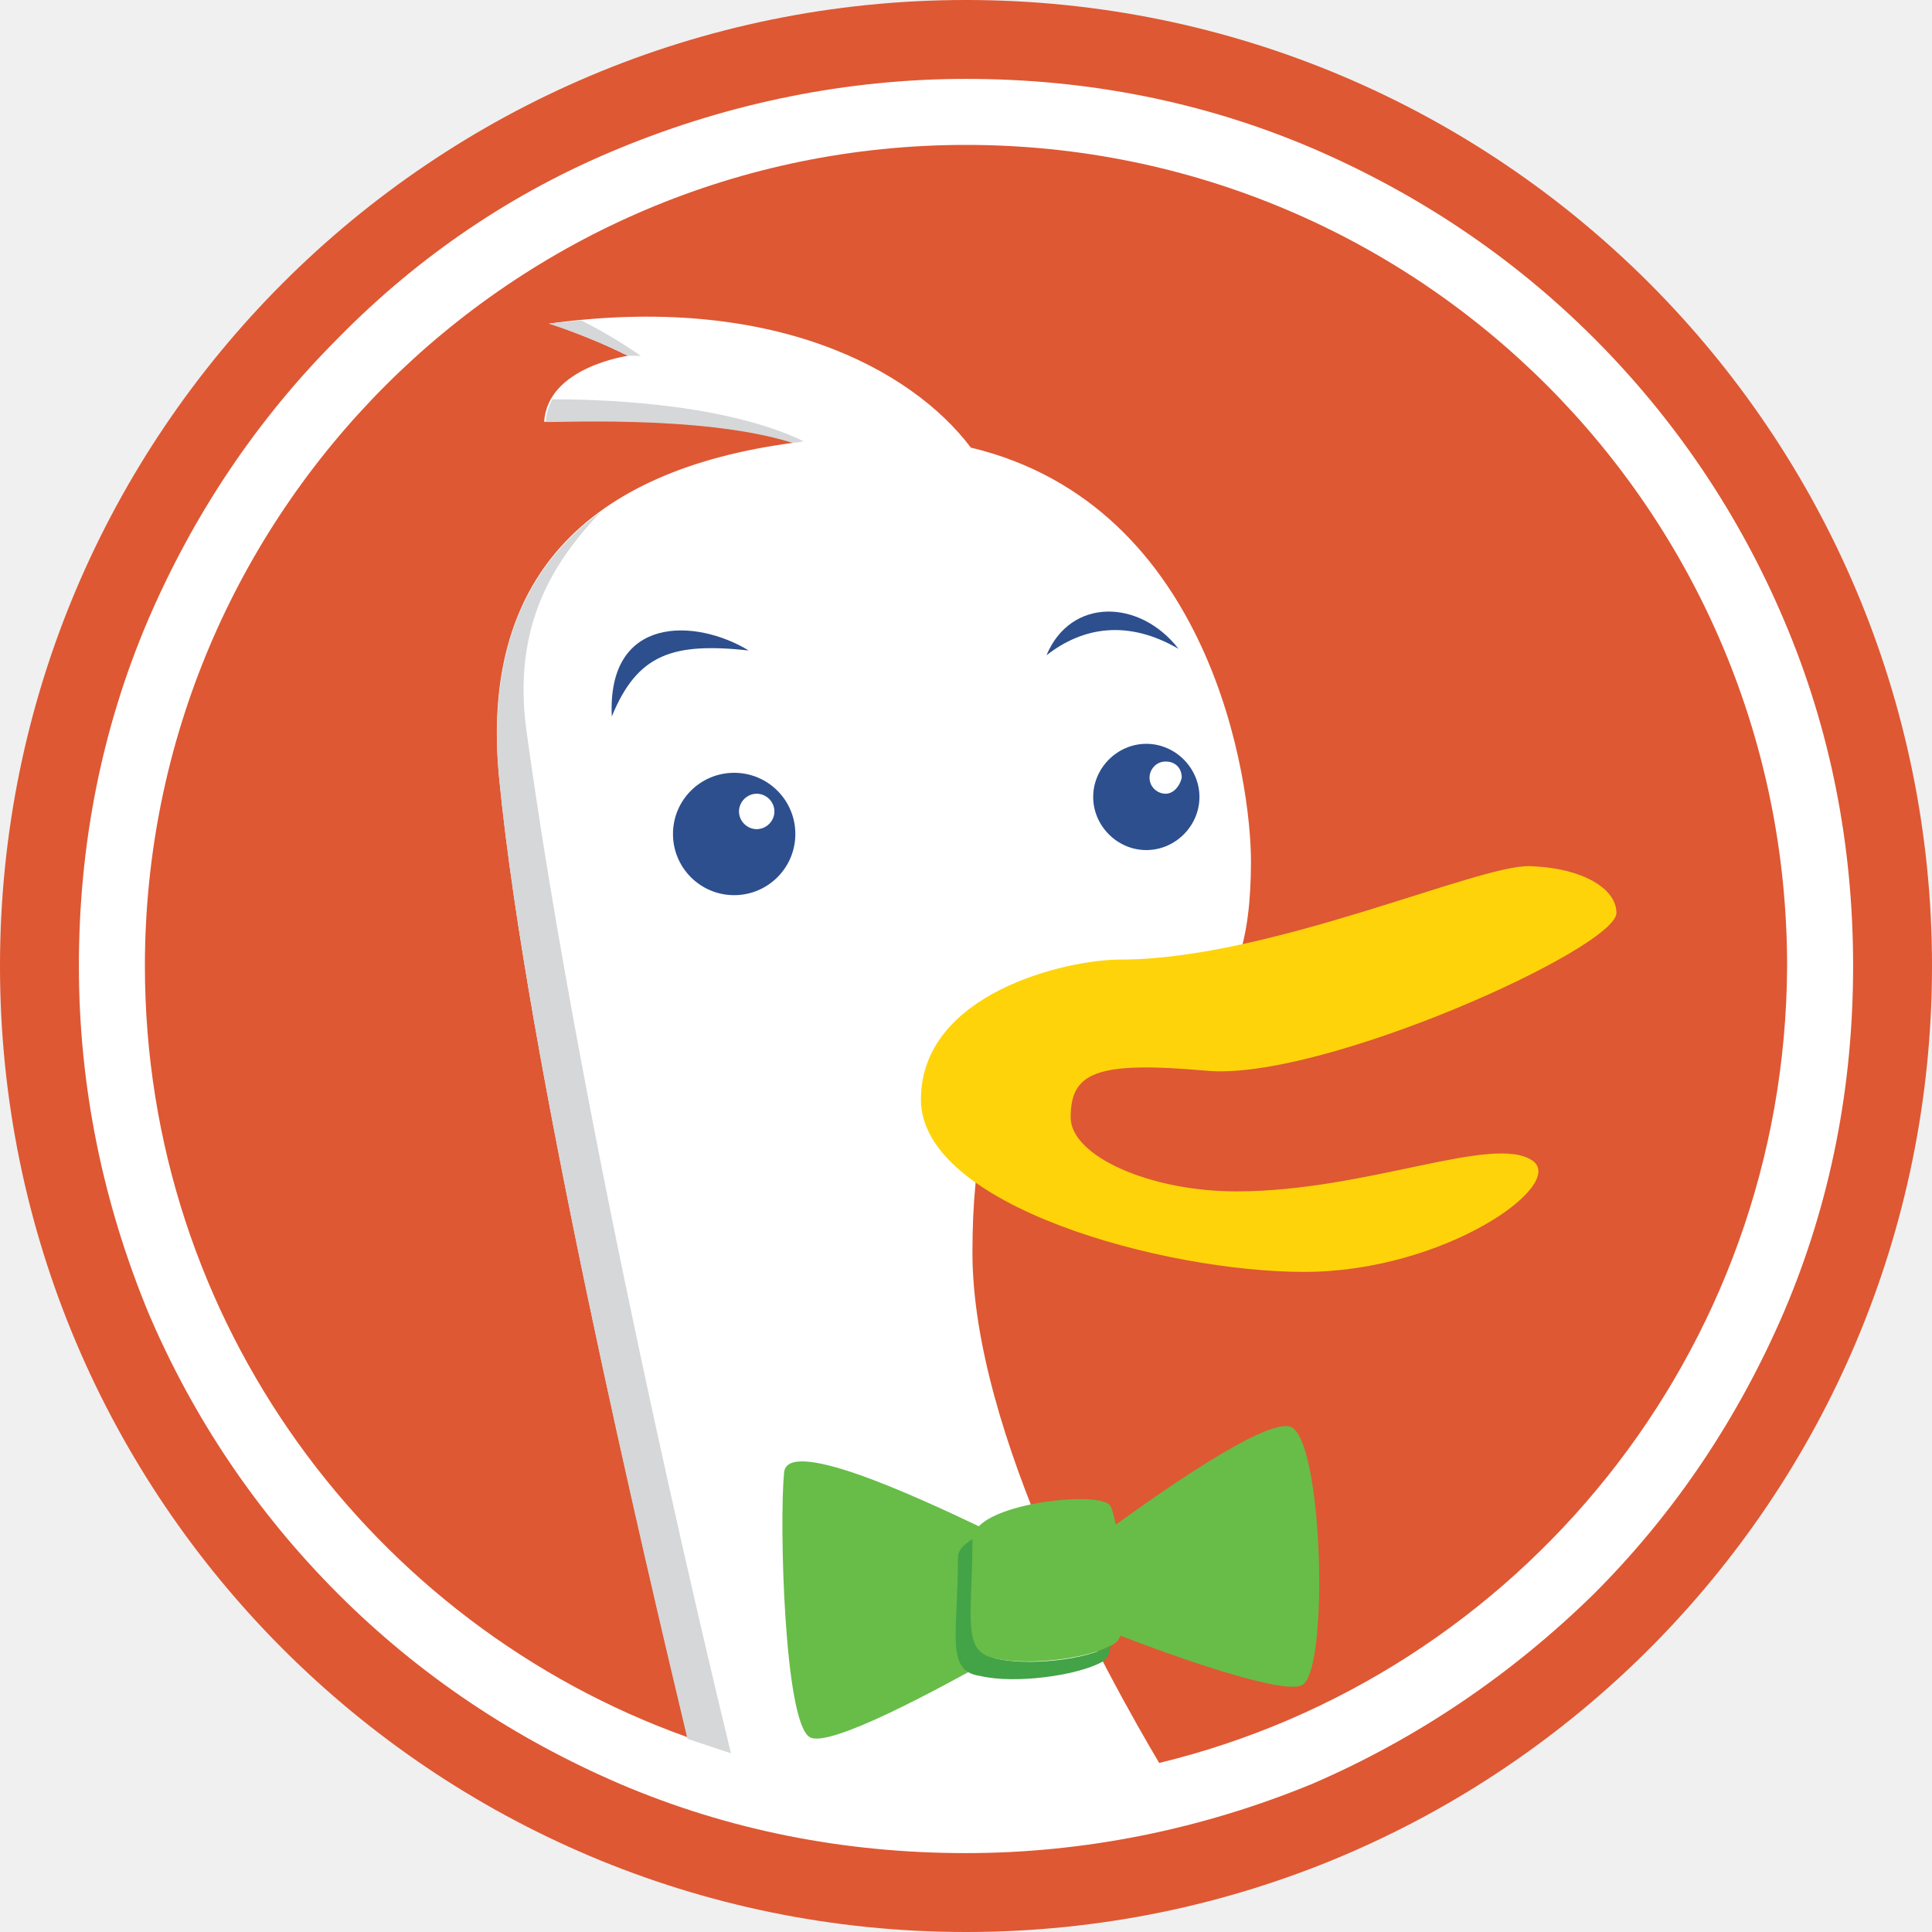
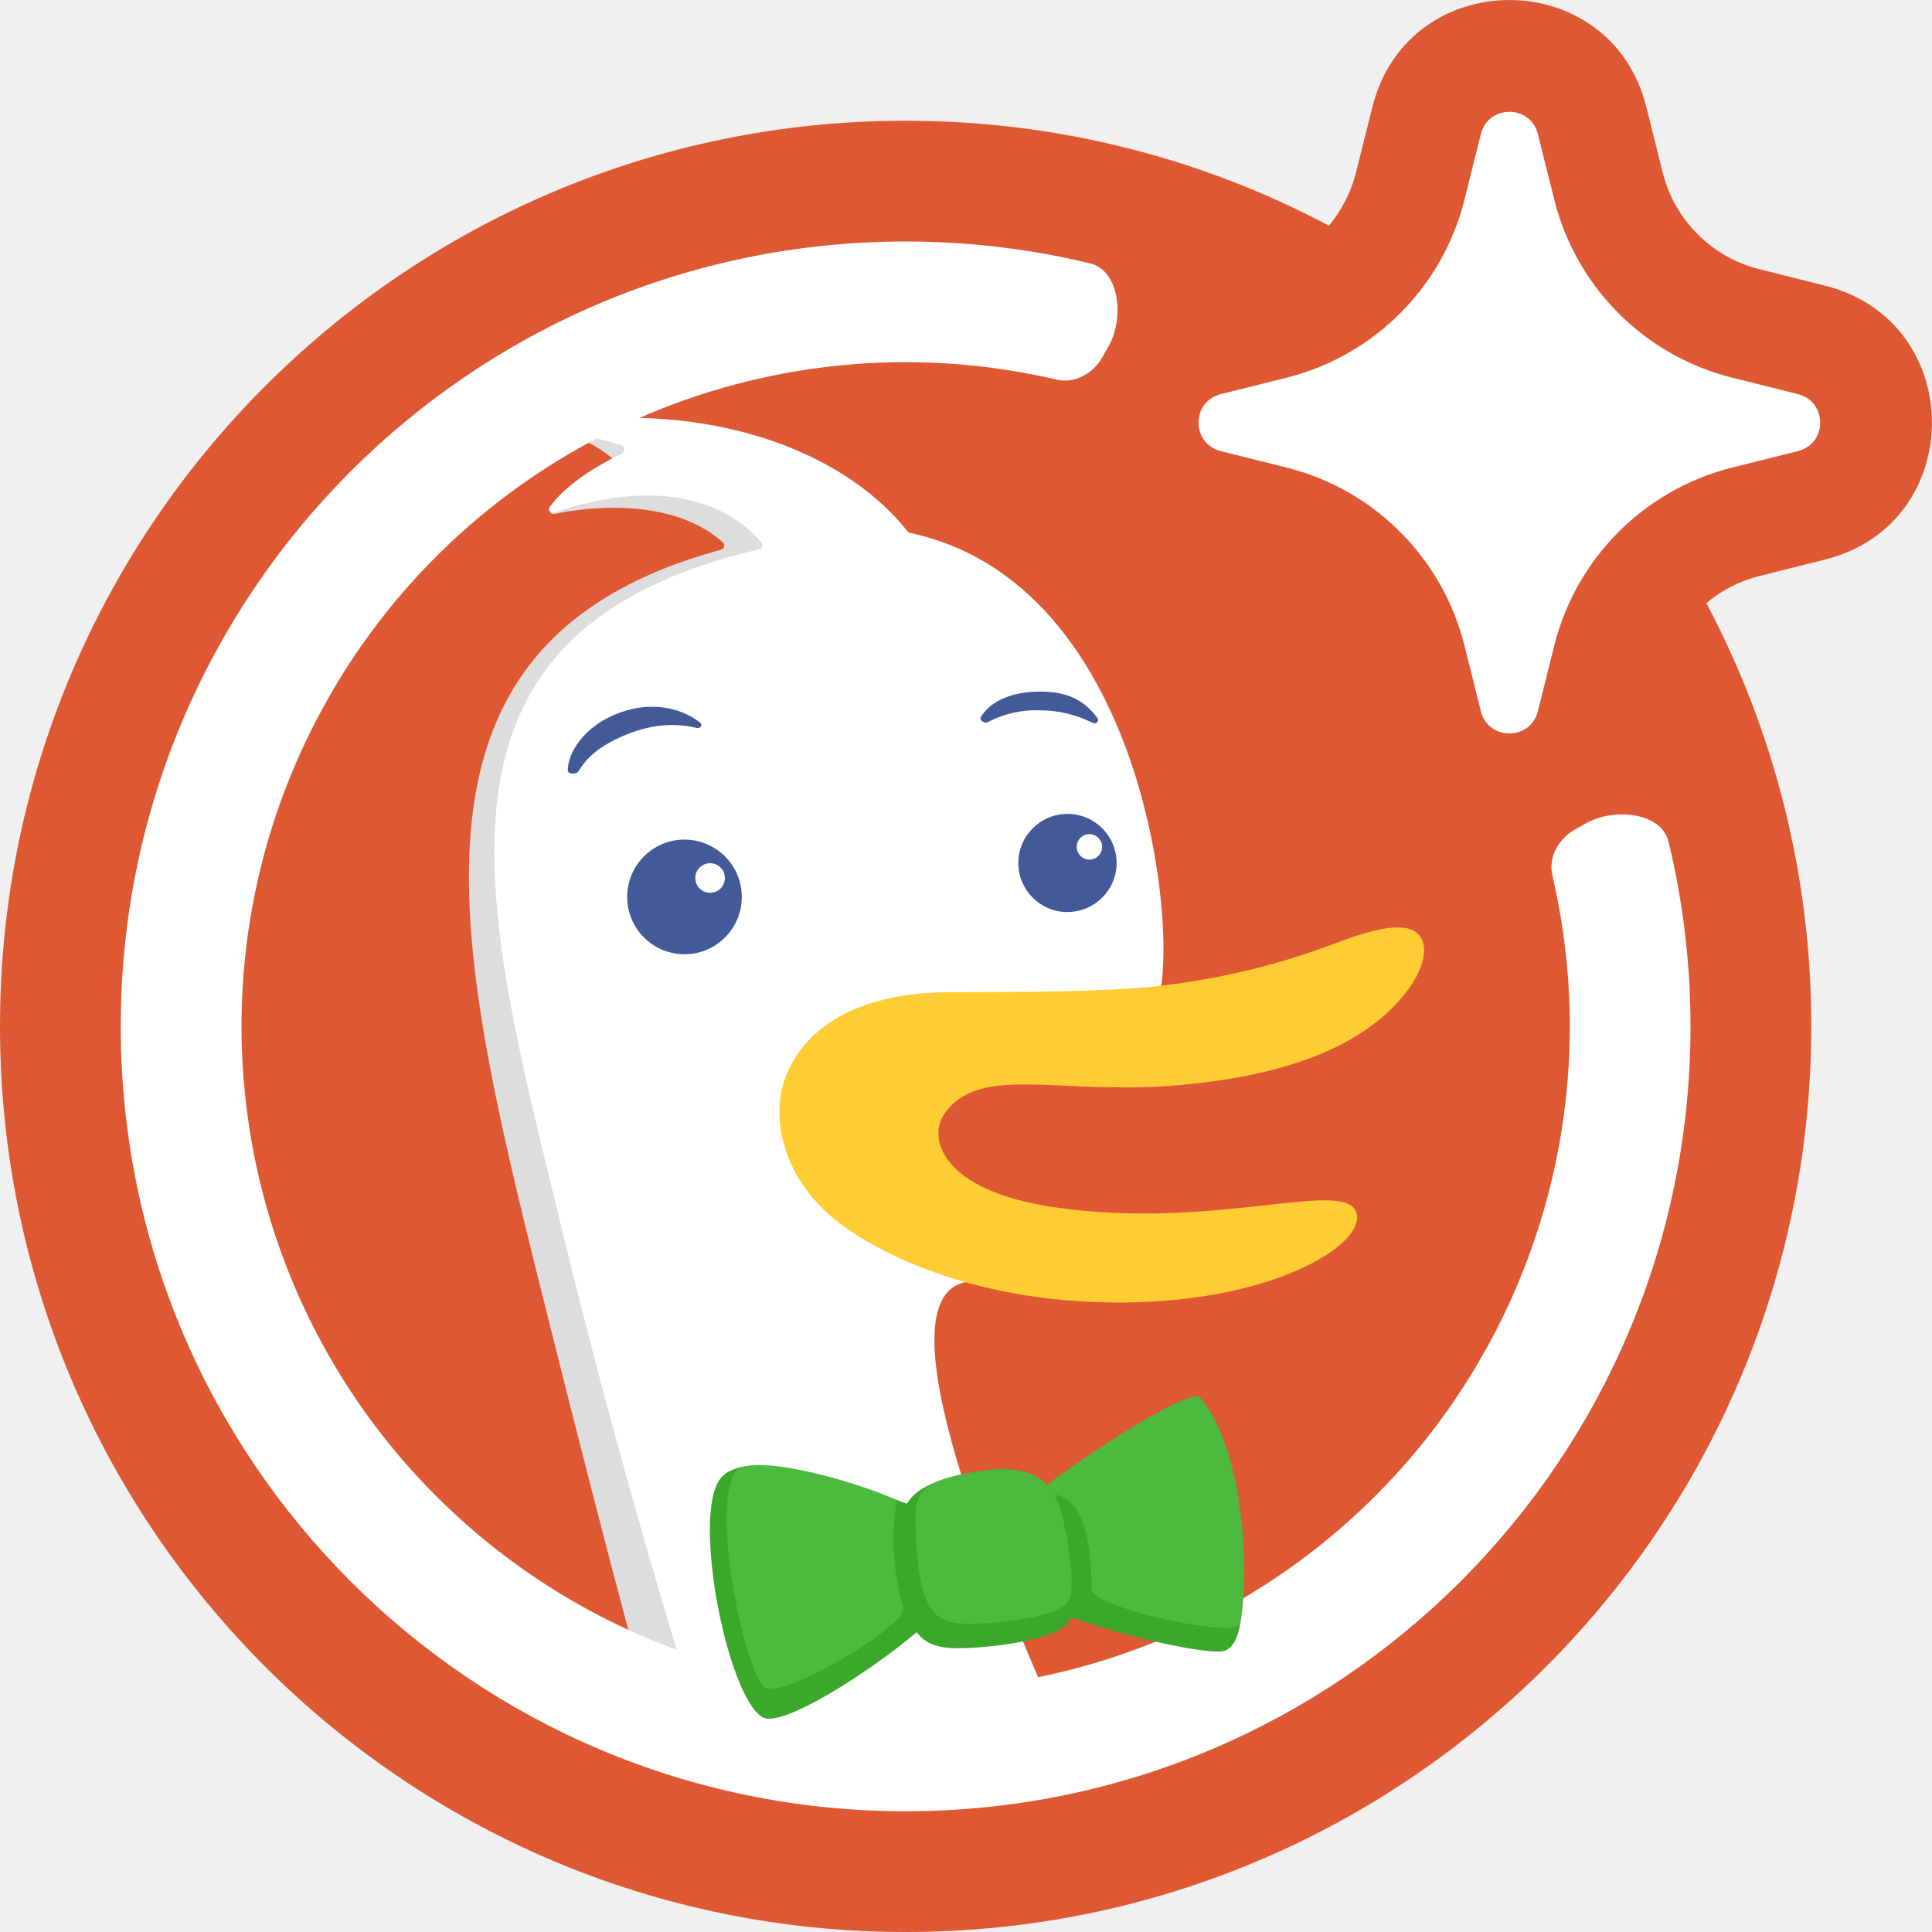
- <svg xmlns="http://www.w3.org/2000/svg" viewBox="67 19 120 120">
-   <circle cx="127" cy="79" fill="#de5833" r="60" />
-   <path d="m177.8 57.5c-2.8-6.6-6.8-12.5-11.8-17.5-5.1-5.1-11-9-17.5-11.8-6.8-2.9-14-4.3-21.5-4.3-7.4 0-14.7 1.5-21.5 4.3-6.6 2.7-12.5 6.7-17.5 11.8-5.1 5.1-9 11-11.8 17.5-2.9 6.8-4.3 14-4.3 21.5 0 7.5 1.5 14.7 4.3 21.5 2.8 6.6 6.8 12.5 11.8 17.5 5.1 5.1 11 9 17.5 11.8 6.8 2.9 14 4.3 21.5 4.3 7.4 0 14.7-1.5 21.5-4.3 6.5-2.8 12.4-6.8 17.5-11.8 5.1-5.1 9-11 11.8-17.5 2.9-6.8 4.3-14 4.3-21.5 0-7.5-1.4-14.7-4.3-21.5zm-38.8 71c-3.2-5.4-11.6-20.5-11.6-31.7 0-25.8 17.3-3.7 17.3-24.3 0-4.9-2.4-22.1-17.4-25.7-3.7-4.9-12.4-9.6-26.2-7.7 0 0 2.3.7 4.9 2 0 0-5 .7-5.2 4.1 0 0 9.9-.5 15.5 1.3-12.9 1.7-19.5 8.5-18.3 20.8 1.7 17.5 9.1 48.7 11.7 59.6-19.6-7-33.7-25.8-33.7-47.9 0-28.1 22.8-51 51-51 28.2 0 51 22.8 51 51-.1 24-16.7 44.1-39 49.5z" fill="#fff" />
-   <path clip-rule="evenodd" d="m124.2 87.3c0-6.6 9-8.7 12.4-8.7 9.2 0 22.2-5.9 25.4-5.8 3.3.1 5.4 1.4 5.4 2.9 0 2.2-18.4 10.5-25.5 9.8-6.8-.6-8.4.1-8.4 2.9 0 2.4 4.9 4.6 10.3 4.6 8.1 0 16-3.6 18.4-1.9 2.1 1.5-5.5 6.9-14.2 6.9-8.7 0-23.8-4.1-23.8-10.7z" fill="#fed30a" fill-rule="evenodd" />
-   <path d="m140.2 59.3c-2.4-3.1-6.7-3.2-8.2.4 2.3-1.8 5.1-2.2 8.2-.4z" fill="#2d4f8d" />
-   <path d="m113.5 59.4c-3.3-2-8.8-2.2-8.5 4.1 1.6-3.9 3.8-4.6 8.5-4.1z" fill="#2d4f8d" />
-   <path d="m138.2 65.2c-1.8 0-3.3 1.5-3.3 3.3 0 1.8 1.5 3.3 3.3 3.3 1.8 0 3.3-1.5 3.3-3.3 0-1.8-1.5-3.3-3.3-3.3zm1.2 3.1c-.5 0-1-.4-1-1 0-.5.4-1 1-1 .6 0 1 .4 1 1-.1.5-.5 1-1 1z" fill="#2d4f8d" />
-   <path d="m112.6 67c-2.1 0-3.8 1.7-3.8 3.8 0 2.1 1.7 3.8 3.8 3.8 2.1 0 3.8-1.7 3.8-3.8 0-2.1-1.7-3.8-3.8-3.8zm1.4 3.5c-.6 0-1.1-.5-1.1-1.1 0-.6.5-1.1 1.1-1.1.6 0 1.1.5 1.1 1.1 0 .6-.5 1.1-1.1 1.1z" fill="#2d4f8d" />
-   <path d="m104.3 50.8c-4.8 3.5-7 8.9-6.3 16.5 1.7 17.5 9.1 48.8 11.7 59.7.9.3 1.8.6 2.7.9-1.6-6.6-9.3-38.8-12.7-63.5-.9-6.6 1.7-10.5 4.6-13.6z" fill="#d5d7d8" />
-   <path d="m116.2 46.5c.4 0 .7-.1.7-.1-5.2-2.5-13.4-2.6-15.6-2.6-.2.4-.4.9-.4 1.4-.1.1 9.6-.5 15.3 1.3z" fill="#d5d7d8" />
-   <path d="m106.8 41.1c-1.6-1.1-2.9-1.8-3.7-2.2-.7.1-1.3.1-2 .2 0 0 2.3.7 4.9 2 0 0-.1 0-.2 0 .7 0 1 0 1 0z" fill="#d5d7d8" />
-   <path d="m147.1 107.6c-1.7-.4-8.3 4.3-10.8 6.1-.1-.5-.2-.9-.3-1.1-.3-1-6.7-.4-8.2 1.2-4-1.9-12-5.6-12.1-3.3-.3 3 0 15.5 1.6 16.4 1.2.7 8-3 11.4-4.9 0 0 0 0 .1 0 2.1.5 6 0 7.4-.9.2-.1.3-.3.4-.5 3.1 1.2 9.8 3.6 11.2 3.1 1.8-.5 1.4-15.6-.7-16.1z" fill="#67bd47" />
-   <path d="m128.8 122c-2.1-.4-1.4-2.5-1.4-7.4 0 0 0 0 0 0-.5.3-.9.7-.9 1.1 0 4.9-.8 7.1 1.4 7.4 2.1.5 6 0 7.6-.9.3-.2.4-.5.5-1-1.5.9-5.2 1.3-7.2.8z" fill="#43a347" />
+ <svg xmlns="http://www.w3.org/2000/svg" viewBox="0 0 24 24" fill="none">
+   <path d="M17.049 1.328c.442-1.77 2.959-1.77 3.402 0l.204.816a1.65 1.65 0 0 0 1.2 1.2l.816.205c1.771.443 1.771 2.96 0 3.402l-.816.205c-.246.061-.47.178-.658.336A11.2 11.2 0 0 1 22.5 12.75C22.5 18.963 17.463 24 11.25 24S0 18.963 0 12.75 5.037 1.5 11.25 1.5c1.9 0 3.689.471 5.258 1.303.158-.188.274-.412.336-.659l.205-.816Z" fill="#DE5833" />
+   <path fill-rule="evenodd" clip-rule="evenodd" d="M12.832 21.144c0-.088.022-.108-.258-.665-.742-1.487-1.489-3.583-1.15-4.935.063-.246-.698-9.096-1.237-9.38-.598-.32-1.334-.825-2.007-.938-.341-.054-.79-.028-1.14.019-.061.008-.064.12-.005.14.23.078.51.213.674.417.03.04-.01.1-.06.102-.155.006-.437.07-.808.386-.043.036-.007.104.048.093.798-.158 1.612-.08 2.092.356.031.028.015.08-.026.09-4.165 1.132-3.34 4.755-2.232 9.201.988 3.96 1.36 5.237 1.477 5.626a.126.126 0 0 0 .074.082c1.434.571 4.558.596 4.558-.375v-.22Z" fill="#DDD" />
+   <path d="M13.403 21.979c-.505.197-1.494.285-2.065.285-.838 0-2.044-.132-2.483-.33a98.603 98.603 0 0 1-1.964-7.033L6.89 14.9c-.954-3.895-1.732-7.076 2.536-8.075.039-.01.058-.056.032-.087-.49-.58-1.407-.771-2.567-.371-.048.016-.089-.032-.06-.072.228-.314.673-.555.892-.66.045-.023.043-.089-.005-.104a4.899 4.899 0 0 0-.663-.158c-.065-.01-.071-.122-.006-.13 1.645-.222 3.362.272 4.224 1.357.008.01.02.018.033.02 3.155.678 3.381 5.667 3.018 5.894-.072.045-.302.019-.605-.015-1.228-.137-3.66-.41-1.652 3.33.02.038-.007.086-.048.093-1.132.176.318 3.722 1.384 6.058Z" fill="#fff" />
+   <path d="M11.25 3c.789 0 1.556.094 2.29.271.381.092.426.71.223 1.044-.02.033-.038.066-.056.1-.11.213-.346.356-.58.301a8.25 8.25 0 1 0 6.157 6.157c-.055-.234.088-.47.301-.58a1.7 1.7 0 0 0 .1-.056c.334-.204.95-.16 1.043.221.177.735.272 1.502.272 2.292 0 5.385-4.365 9.75-9.75 9.75S1.5 18.135 1.5 12.75 5.865 3 11.25 3Z" fill="#fff" />
+   <path d="M14.815 17.443c-.24-.111-1.164.551-1.777 1.06-.128-.182-.37-.314-.915-.219-.477.083-.74.198-.858.396-.753-.285-2.02-.725-2.325-.3-.335.465.083 2.665.528 2.95.232.15 1.341-.563 1.92-1.055.094.132.244.207.554.2.467-.011 1.226-.12 1.344-.338a.243.243 0 0 0 .019-.047c.595.223 1.643.459 1.877.423.61-.091-.085-2.94-.367-3.07Z" fill="#3CA82B" />
+   <path d="M13.094 18.568a.923.923 0 0 1 .063.14c.085.238.223.993.118 1.18-.104.186-.783.276-1.203.284-.418.007-.513-.146-.598-.384-.068-.19-.101-.636-.1-.892-.017-.38.121-.512.762-.616.474-.077.724.012.869.165.673-.502 1.795-1.21 1.905-1.081.546.645.615 2.183.497 2.802-.04.202-1.847-.2-1.847-.419 0-.905-.235-1.154-.466-1.18ZM9.134 18.285c.148-.234 1.349.057 2.008.35 0 0-.136.614.08 1.337.063.211-1.517 1.153-1.723.99-.238-.186-.677-2.184-.365-2.677Z" fill="#4CBA3C" />
+   <path fill-rule="evenodd" clip-rule="evenodd" d="M9.715 13.525c.097-.423.55-1.219 2.166-1.2.817-.003 1.832 0 2.505-.076 1-.114 1.742-.356 2.237-.544.7-.267.947-.208 1.034-.048.096.175-.017.479-.261.757-.467.533-1.306.946-2.789 1.069-1.482.122-2.464-.276-2.887.372-.182.279-.041.937 1.392 1.144 1.938.28 3.528-.337 3.725.036.197.372-.936 1.13-2.876 1.145-1.94.016-3.152-.679-3.582-1.024-.546-.439-.79-1.078-.664-1.631Z" fill="#FC3" />
+   <g opacity="0.8" fill="#14307E">
+     <path d="M12.186 8.905c.108-.177.348-.314.741-.314s.578.156.706.33c.026.036-.014.078-.054.06l-.03-.013a1.444 1.444 0 0 0-.622-.144 1.28 1.28 0 0 0-.655.146c-.043.024-.111-.023-.086-.065ZM7.764 9.132c.382-.16.681-.14.893-.089.045.01.076-.037.04-.066-.164-.133-.532-.298-1.012-.119-.429.16-.63.492-.632.71 0 .052.106.056.133.012.074-.117.197-.289.578-.448Z" />
+     <path fill-rule="evenodd" clip-rule="evenodd" d="M13.26 11.33a.61.61 0 0 1-.61-.609.61.61 0 0 1 1.221 0 .61.61 0 0 1-.61.608Zm.431-.81a.158.158 0 0 0-.316 0 .158.158 0 0 0 .316 0ZM9.215 11.142a.711.711 0 0 1-1.424 0 .711.711 0 0 1 1.424 0Zm-.21-.235a.184.184 0 1 0-.368 0 .184.184 0 0 0 .368 0Z" />
+   </g>
+   <path d="M18.396 8.835c.092.368.616.368.708 0l.204-.816a3.039 3.039 0 0 1 2.21-2.211l.817-.204c.368-.092.368-.616 0-.708l-.816-.204a3.039 3.039 0 0 1-2.211-2.21l-.204-.817c-.092-.368-.616-.368-.708 0l-.204.816a3.039 3.039 0 0 1-2.211 2.211l-.816.204c-.368.092-.368.616 0 .708l.816.204a3.039 3.039 0 0 1 2.211 2.21l.204.817Z" fill="#fff" />
</svg>
